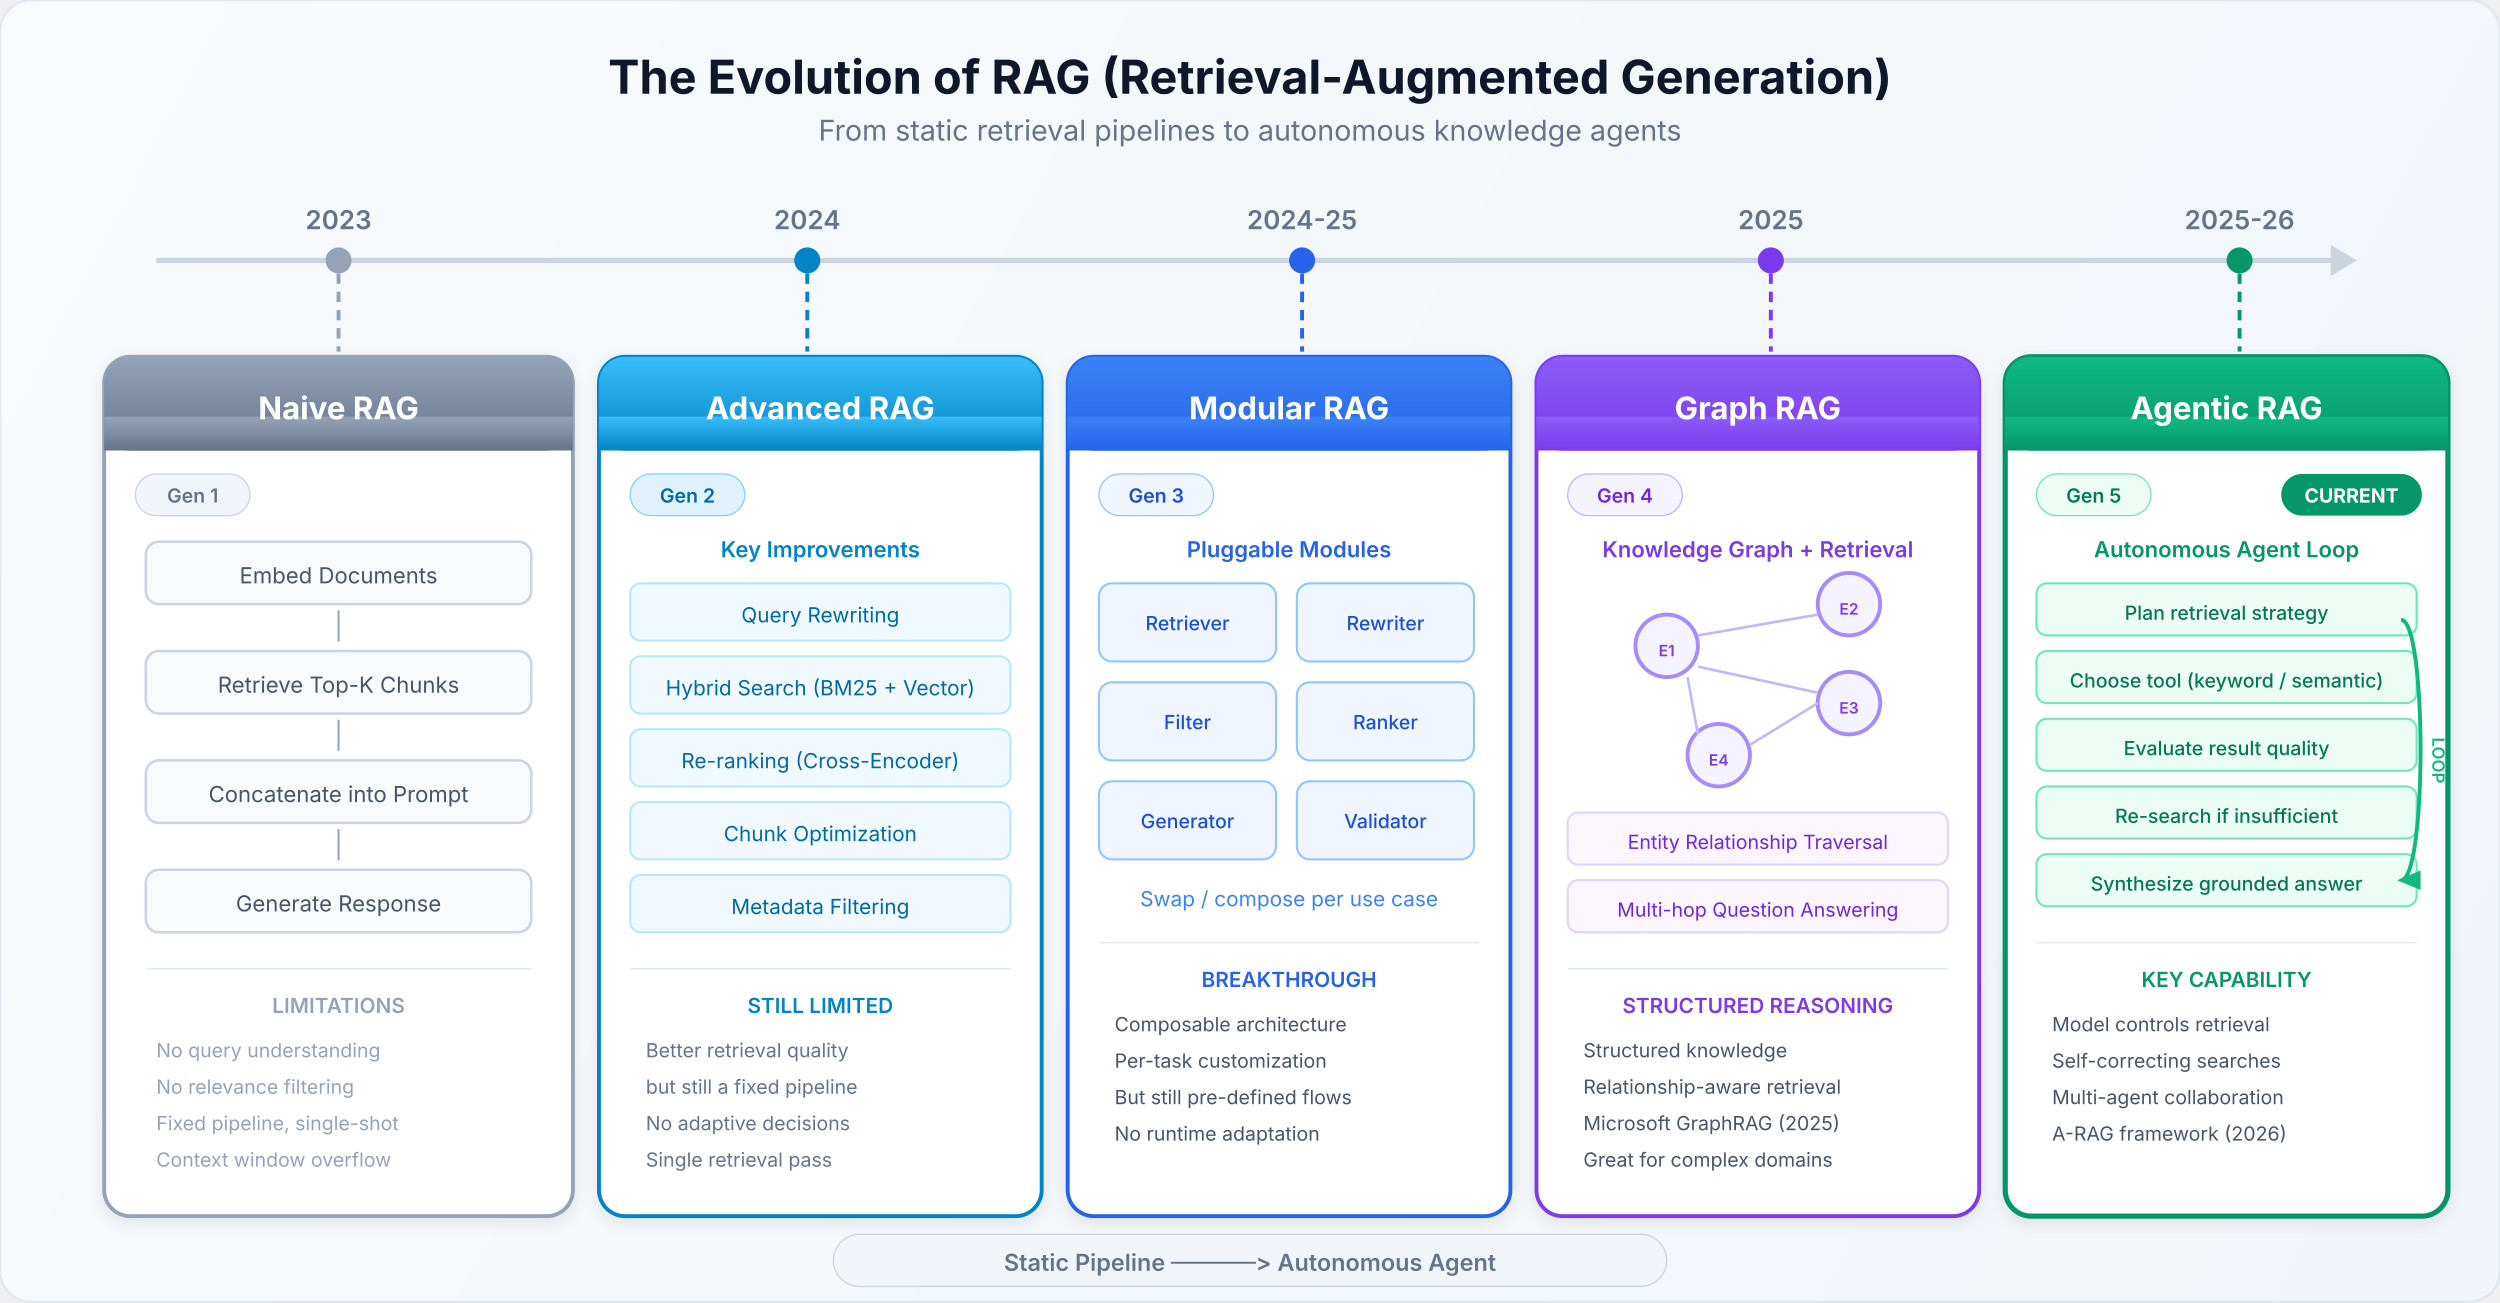
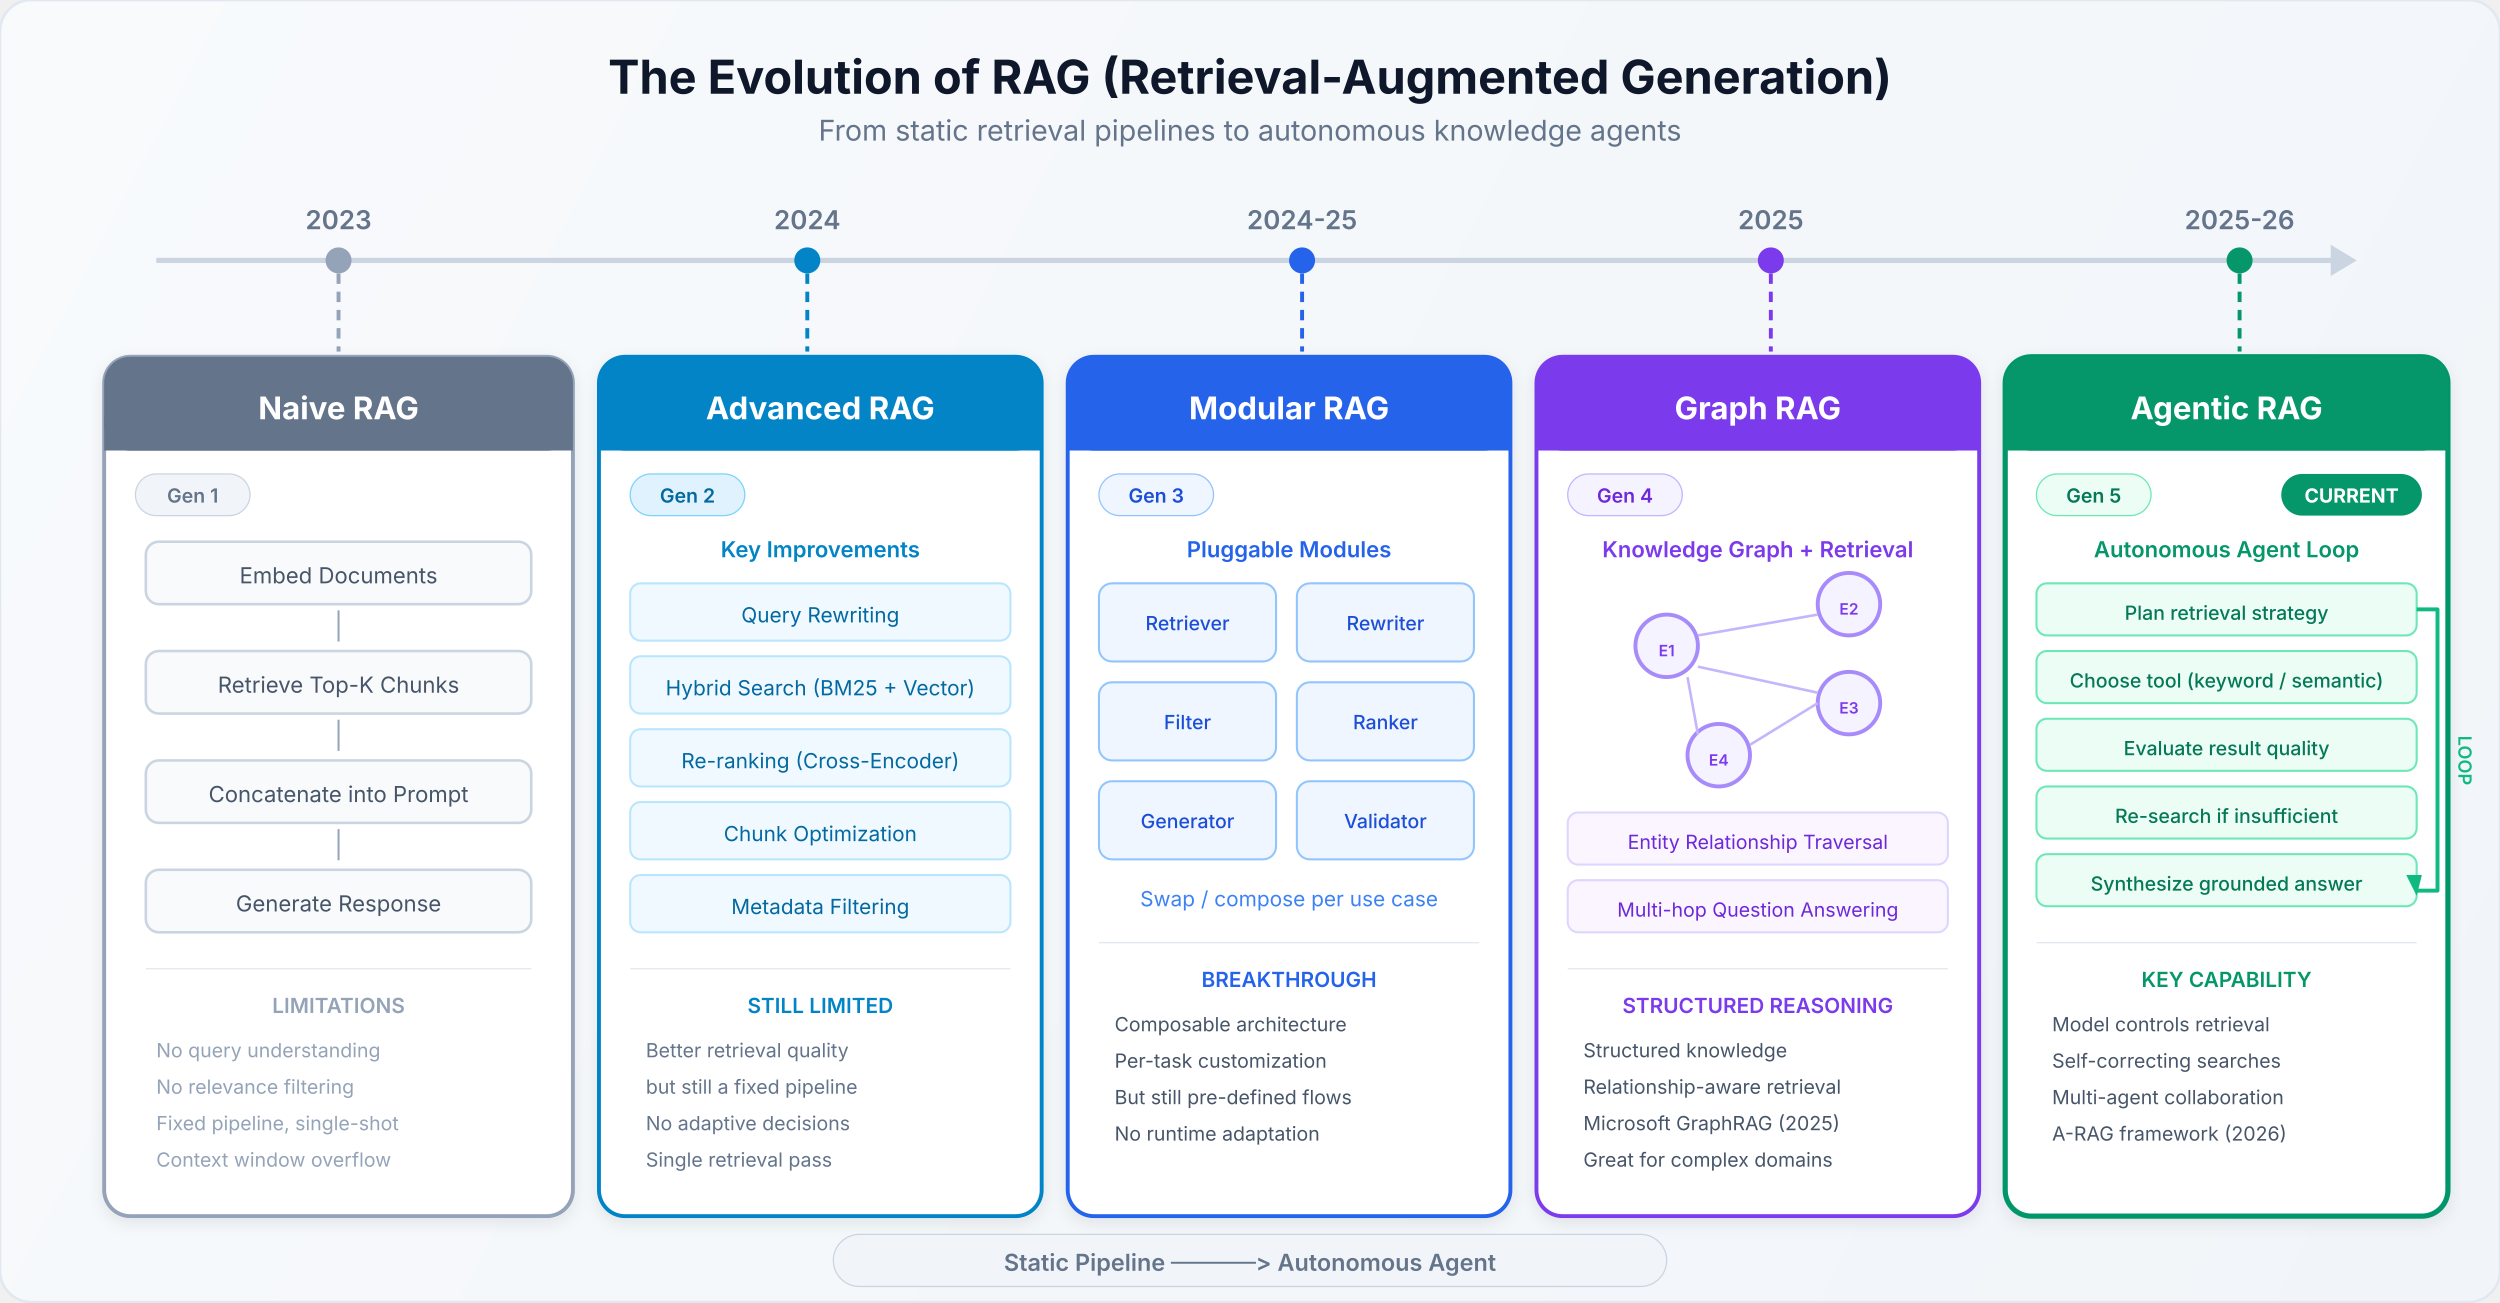
<svg xmlns="http://www.w3.org/2000/svg" viewBox="0 0 960 500" fill="none">
  <defs>
    <linearGradient id="bgR" x1="0" y1="0" x2="960" y2="500" gradientUnits="userSpaceOnUse">
      <stop offset="0%" stop-color="#f8fafc" />
      <stop offset="100%" stop-color="#f1f5f9" />
-     </linearGradient>
-     <linearGradient id="grayG" x1="0" y1="0" x2="0" y2="1">
-       <stop offset="0%" stop-color="#94a3b8" />
-       <stop offset="100%" stop-color="#64748b" />
-     </linearGradient>
-     <linearGradient id="skyG" x1="0" y1="0" x2="0" y2="1">
-       <stop offset="0%" stop-color="#38bdf8" />
-       <stop offset="100%" stop-color="#0284c7" />
-     </linearGradient>
-     <linearGradient id="blueG" x1="0" y1="0" x2="0" y2="1">
-       <stop offset="0%" stop-color="#3b82f6" />
-       <stop offset="100%" stop-color="#2563eb" />
-     </linearGradient>
-     <linearGradient id="violetG" x1="0" y1="0" x2="0" y2="1">
-       <stop offset="0%" stop-color="#8b5cf6" />
-       <stop offset="100%" stop-color="#7c3aed" />
-     </linearGradient>
-     <linearGradient id="emeraldG" x1="0" y1="0" x2="0" y2="1">
-       <stop offset="0%" stop-color="#10b981" />
-       <stop offset="100%" stop-color="#059669" />
    </linearGradient>
    <filter id="sR" x="-3%" y="-5%" width="106%" height="114%">
      <feDropShadow dx="0" dy="2" stdDeviation="3" flood-color="#0f172a" flood-opacity="0.08" />
    </filter>
    <filter id="sRsm" x="-2%" y="-4%" width="104%" height="112%">
      <feDropShadow dx="0" dy="1" stdDeviation="2" flood-color="#0f172a" flood-opacity="0.05" />
    </filter>
  </defs>
  <rect width="960" height="500" rx="12" fill="url(#bgR)" />
  <rect width="960" height="500" rx="12" stroke="#e2e8f0" stroke-width="1" fill="none" />
  <text x="480" y="36" text-anchor="middle" font-family="Inter, system-ui, sans-serif" font-size="18" font-weight="700" fill="#0f172a">The Evolution of RAG (Retrieval-Augmented Generation)</text>
  <text x="480" y="54" text-anchor="middle" font-family="Inter, system-ui, sans-serif" font-size="11" fill="#64748b">From static retrieval pipelines to autonomous knowledge agents</text>
  <line x1="60" y1="100" x2="900" y2="100" stroke="#cbd5e1" stroke-width="2" />
  <circle cx="130" cy="100" r="5" fill="#94a3b8" />
  <text x="130" y="88" text-anchor="middle" font-family="Inter, system-ui, sans-serif" font-size="10" font-weight="600" fill="#64748b">2023</text>
  <circle cx="310" cy="100" r="5" fill="#0284c7" />
  <text x="310" y="88" text-anchor="middle" font-family="Inter, system-ui, sans-serif" font-size="10" font-weight="600" fill="#64748b">2024</text>
  <circle cx="500" cy="100" r="5" fill="#2563eb" />
  <text x="500" y="88" text-anchor="middle" font-family="Inter, system-ui, sans-serif" font-size="10" font-weight="600" fill="#64748b">2024-25</text>
  <circle cx="680" cy="100" r="5" fill="#7c3aed" />
  <text x="680" y="88" text-anchor="middle" font-family="Inter, system-ui, sans-serif" font-size="10" font-weight="600" fill="#64748b">2025</text>
  <circle cx="860" cy="100" r="5" fill="#059669" />
  <text x="860" y="88" text-anchor="middle" font-family="Inter, system-ui, sans-serif" font-size="10" font-weight="600" fill="#64748b">2025-26</text>
  <polygon points="905,100 895,94 895,106" fill="#cbd5e1" />
  <line x1="130" y1="105" x2="130" y2="135" stroke="#94a3b8" stroke-width="1.5" stroke-dasharray="4 3" />
  <line x1="310" y1="105" x2="310" y2="135" stroke="#0284c7" stroke-width="1.5" stroke-dasharray="4 3" />
  <line x1="500" y1="105" x2="500" y2="135" stroke="#2563eb" stroke-width="1.5" stroke-dasharray="4 3" />
  <line x1="680" y1="105" x2="680" y2="135" stroke="#7c3aed" stroke-width="1.5" stroke-dasharray="4 3" />
  <line x1="860" y1="105" x2="860" y2="135" stroke="#059669" stroke-width="1.5" stroke-dasharray="4 3" />
  <rect x="40" y="137" width="180" height="330" rx="10" fill="white" stroke="#94a3b8" stroke-width="1.5" filter="url(#sR)" />
-   <rect x="40" y="137" width="180" height="36" rx="10" fill="url(#grayG)" />
-   <rect x="40" y="160" width="180" height="13" fill="url(#grayG)" />
+   <rect x="40" y="137" width="180" height="36" rx="10" fill="#64748b" />
+   <rect x="40" y="160" width="180" height="13" fill="#64748b" />
  <text x="130" y="161" text-anchor="middle" font-family="Inter, system-ui, sans-serif" font-size="12" font-weight="700" fill="white">Naive RAG</text>
  <rect x="52" y="182" width="44" height="16" rx="8" fill="#f1f5f9" stroke="#cbd5e1" stroke-width="0.5" />
  <text x="74" y="193" text-anchor="middle" font-family="Inter, system-ui, sans-serif" font-size="7.5" font-weight="600" fill="#64748b">Gen 1</text>
  <rect x="56" y="208" width="148" height="24" rx="5" fill="#f8fafc" stroke="#cbd5e1" stroke-width="1" />
  <text x="130" y="224" text-anchor="middle" font-family="Inter, system-ui, sans-serif" font-size="8.5" fill="#475569">Embed Documents</text>
  <text x="130" y="244" text-anchor="middle" font-family="Inter, system-ui, sans-serif" font-size="10" fill="#94a3b8">|</text>
  <rect x="56" y="250" width="148" height="24" rx="5" fill="#f8fafc" stroke="#cbd5e1" stroke-width="1" />
  <text x="130" y="266" text-anchor="middle" font-family="Inter, system-ui, sans-serif" font-size="8.5" fill="#475569">Retrieve Top-K Chunks</text>
  <text x="130" y="286" text-anchor="middle" font-family="Inter, system-ui, sans-serif" font-size="10" fill="#94a3b8">|</text>
  <rect x="56" y="292" width="148" height="24" rx="5" fill="#f8fafc" stroke="#cbd5e1" stroke-width="1" />
  <text x="130" y="308" text-anchor="middle" font-family="Inter, system-ui, sans-serif" font-size="8.5" fill="#475569">Concatenate into Prompt</text>
  <text x="130" y="328" text-anchor="middle" font-family="Inter, system-ui, sans-serif" font-size="10" fill="#94a3b8">|</text>
  <rect x="56" y="334" width="148" height="24" rx="5" fill="#f8fafc" stroke="#cbd5e1" stroke-width="1" />
  <text x="130" y="350" text-anchor="middle" font-family="Inter, system-ui, sans-serif" font-size="8.5" fill="#475569">Generate Response</text>
  <line x1="56" y1="372" x2="204" y2="372" stroke="#e2e8f0" stroke-width="0.5" />
  <text x="130" y="389" text-anchor="middle" font-family="Inter, system-ui, sans-serif" font-size="8" font-weight="600" fill="#94a3b8">LIMITATIONS</text>
  <text x="60" y="406" font-family="Inter, system-ui, sans-serif" font-size="7.5" fill="#94a3b8">No query understanding</text>
  <text x="60" y="420" font-family="Inter, system-ui, sans-serif" font-size="7.5" fill="#94a3b8">No relevance filtering</text>
  <text x="60" y="434" font-family="Inter, system-ui, sans-serif" font-size="7.5" fill="#94a3b8">Fixed pipeline, single-shot</text>
  <text x="60" y="448" font-family="Inter, system-ui, sans-serif" font-size="7.5" fill="#94a3b8">Context window overflow</text>
  <rect x="230" y="137" width="170" height="330" rx="10" fill="white" stroke="#0284c7" stroke-width="1.5" filter="url(#sR)" />
-   <rect x="230" y="137" width="170" height="36" rx="10" fill="url(#skyG)" />
-   <rect x="230" y="160" width="170" height="13" fill="url(#skyG)" />
+   <rect x="230" y="137" width="170" height="36" rx="10" fill="#0284c7" />
+   <rect x="230" y="160" width="170" height="13" fill="#0284c7" />
  <text x="315" y="161" text-anchor="middle" font-family="Inter, system-ui, sans-serif" font-size="12" font-weight="700" fill="white">Advanced RAG</text>
  <rect x="242" y="182" width="44" height="16" rx="8" fill="#e0f2fe" stroke="#7dd3fc" stroke-width="0.5" />
  <text x="264" y="193" text-anchor="middle" font-family="Inter, system-ui, sans-serif" font-size="7.5" font-weight="600" fill="#0369a1">Gen 2</text>
  <text x="315" y="214" text-anchor="middle" font-family="Inter, system-ui, sans-serif" font-size="8.5" font-weight="600" fill="#0284c7">Key Improvements</text>
  <rect x="242" y="224" width="146" height="22" rx="4" fill="#f0f9ff" stroke="#bae6fd" stroke-width="0.8" />
  <text x="315" y="239" text-anchor="middle" font-family="Inter, system-ui, sans-serif" font-size="8" fill="#0369a1">Query Rewriting</text>
  <rect x="242" y="252" width="146" height="22" rx="4" fill="#f0f9ff" stroke="#bae6fd" stroke-width="0.8" />
  <text x="315" y="267" text-anchor="middle" font-family="Inter, system-ui, sans-serif" font-size="8" fill="#0369a1">Hybrid Search (BM25 + Vector)</text>
  <rect x="242" y="280" width="146" height="22" rx="4" fill="#f0f9ff" stroke="#bae6fd" stroke-width="0.8" />
  <text x="315" y="295" text-anchor="middle" font-family="Inter, system-ui, sans-serif" font-size="8" fill="#0369a1">Re-ranking (Cross-Encoder)</text>
  <rect x="242" y="308" width="146" height="22" rx="4" fill="#f0f9ff" stroke="#bae6fd" stroke-width="0.8" />
  <text x="315" y="323" text-anchor="middle" font-family="Inter, system-ui, sans-serif" font-size="8" fill="#0369a1">Chunk Optimization</text>
  <rect x="242" y="336" width="146" height="22" rx="4" fill="#f0f9ff" stroke="#bae6fd" stroke-width="0.8" />
  <text x="315" y="351" text-anchor="middle" font-family="Inter, system-ui, sans-serif" font-size="8" fill="#0369a1">Metadata Filtering</text>
  <line x1="242" y1="372" x2="388" y2="372" stroke="#e2e8f0" stroke-width="0.5" />
  <text x="315" y="389" text-anchor="middle" font-family="Inter, system-ui, sans-serif" font-size="8" font-weight="600" fill="#0284c7">STILL LIMITED</text>
  <text x="248" y="406" font-family="Inter, system-ui, sans-serif" font-size="7.5" fill="#64748b">Better retrieval quality</text>
  <text x="248" y="420" font-family="Inter, system-ui, sans-serif" font-size="7.5" fill="#64748b">but still a fixed pipeline</text>
  <text x="248" y="434" font-family="Inter, system-ui, sans-serif" font-size="7.5" fill="#64748b">No adaptive decisions</text>
  <text x="248" y="448" font-family="Inter, system-ui, sans-serif" font-size="7.5" fill="#64748b">Single retrieval pass</text>
  <rect x="410" y="137" width="170" height="330" rx="10" fill="white" stroke="#2563eb" stroke-width="1.5" filter="url(#sR)" />
-   <rect x="410" y="137" width="170" height="36" rx="10" fill="url(#blueG)" />
-   <rect x="410" y="160" width="170" height="13" fill="url(#blueG)" />
+   <rect x="410" y="137" width="170" height="36" rx="10" fill="#2563eb" />
+   <rect x="410" y="160" width="170" height="13" fill="#2563eb" />
  <text x="495" y="161" text-anchor="middle" font-family="Inter, system-ui, sans-serif" font-size="12" font-weight="700" fill="white">Modular RAG</text>
  <rect x="422" y="182" width="44" height="16" rx="8" fill="#eff6ff" stroke="#93c5fd" stroke-width="0.5" />
  <text x="444" y="193" text-anchor="middle" font-family="Inter, system-ui, sans-serif" font-size="7.5" font-weight="600" fill="#1d4ed8">Gen 3</text>
  <text x="495" y="214" text-anchor="middle" font-family="Inter, system-ui, sans-serif" font-size="8.5" font-weight="600" fill="#2563eb">Pluggable Modules</text>
  <rect x="422" y="224" width="68" height="30" rx="5" fill="#eff6ff" stroke="#93c5fd" stroke-width="0.8" />
  <text x="456" y="242" text-anchor="middle" font-family="Inter, system-ui, sans-serif" font-size="7.5" font-weight="500" fill="#1d4ed8">Retriever</text>
  <rect x="498" y="224" width="68" height="30" rx="5" fill="#eff6ff" stroke="#93c5fd" stroke-width="0.8" />
  <text x="532" y="242" text-anchor="middle" font-family="Inter, system-ui, sans-serif" font-size="7.5" font-weight="500" fill="#1d4ed8">Rewriter</text>
  <rect x="422" y="262" width="68" height="30" rx="5" fill="#eff6ff" stroke="#93c5fd" stroke-width="0.8" />
  <text x="456" y="280" text-anchor="middle" font-family="Inter, system-ui, sans-serif" font-size="7.5" font-weight="500" fill="#1d4ed8">Filter</text>
  <rect x="498" y="262" width="68" height="30" rx="5" fill="#eff6ff" stroke="#93c5fd" stroke-width="0.8" />
  <text x="532" y="280" text-anchor="middle" font-family="Inter, system-ui, sans-serif" font-size="7.5" font-weight="500" fill="#1d4ed8">Ranker</text>
  <rect x="422" y="300" width="68" height="30" rx="5" fill="#eff6ff" stroke="#93c5fd" stroke-width="0.8" />
  <text x="456" y="318" text-anchor="middle" font-family="Inter, system-ui, sans-serif" font-size="7.5" font-weight="500" fill="#1d4ed8">Generator</text>
  <rect x="498" y="300" width="68" height="30" rx="5" fill="#eff6ff" stroke="#93c5fd" stroke-width="0.8" />
  <text x="532" y="318" text-anchor="middle" font-family="Inter, system-ui, sans-serif" font-size="7.5" font-weight="500" fill="#1d4ed8">Validator</text>
  <text x="495" y="348" text-anchor="middle" font-family="Inter, system-ui, sans-serif" font-size="8" fill="#3b82f6">Swap / compose per use case</text>
  <line x1="422" y1="362" x2="568" y2="362" stroke="#e2e8f0" stroke-width="0.5" />
  <text x="495" y="379" text-anchor="middle" font-family="Inter, system-ui, sans-serif" font-size="8" font-weight="600" fill="#2563eb">BREAKTHROUGH</text>
  <text x="428" y="396" font-family="Inter, system-ui, sans-serif" font-size="7.5" fill="#475569">Composable architecture</text>
  <text x="428" y="410" font-family="Inter, system-ui, sans-serif" font-size="7.5" fill="#475569">Per-task customization</text>
  <text x="428" y="424" font-family="Inter, system-ui, sans-serif" font-size="7.5" fill="#475569">But still pre-defined flows</text>
  <text x="428" y="438" font-family="Inter, system-ui, sans-serif" font-size="7.5" fill="#475569">No runtime adaptation</text>
  <rect x="590" y="137" width="170" height="330" rx="10" fill="white" stroke="#7c3aed" stroke-width="1.5" filter="url(#sR)" />
-   <rect x="590" y="137" width="170" height="36" rx="10" fill="url(#violetG)" />
-   <rect x="590" y="160" width="170" height="13" fill="url(#violetG)" />
+   <rect x="590" y="137" width="170" height="36" rx="10" fill="#7c3aed" />
+   <rect x="590" y="160" width="170" height="13" fill="#7c3aed" />
  <text x="675" y="161" text-anchor="middle" font-family="Inter, system-ui, sans-serif" font-size="12" font-weight="700" fill="white">Graph RAG</text>
  <rect x="602" y="182" width="44" height="16" rx="8" fill="#f5f3ff" stroke="#c4b5fd" stroke-width="0.5" />
  <text x="624" y="193" text-anchor="middle" font-family="Inter, system-ui, sans-serif" font-size="7.5" font-weight="600" fill="#6d28d9">Gen 4</text>
  <text x="675" y="214" text-anchor="middle" font-family="Inter, system-ui, sans-serif" font-size="8.5" font-weight="600" fill="#7c3aed">Knowledge Graph + Retrieval</text>
  <circle cx="640" cy="248" r="12" fill="#f5f3ff" stroke="#a78bfa" stroke-width="1.5" />
  <text x="640" y="252" text-anchor="middle" font-family="Inter, system-ui, sans-serif" font-size="6" font-weight="600" fill="#7c3aed">E1</text>
  <circle cx="710" cy="232" r="12" fill="#f5f3ff" stroke="#a78bfa" stroke-width="1.5" />
  <text x="710" y="236" text-anchor="middle" font-family="Inter, system-ui, sans-serif" font-size="6" font-weight="600" fill="#7c3aed">E2</text>
  <circle cx="710" cy="270" r="12" fill="#f5f3ff" stroke="#a78bfa" stroke-width="1.5" />
  <text x="710" y="274" text-anchor="middle" font-family="Inter, system-ui, sans-serif" font-size="6" font-weight="600" fill="#7c3aed">E3</text>
  <circle cx="660" cy="290" r="12" fill="#f5f3ff" stroke="#a78bfa" stroke-width="1.5" />
  <text x="660" y="294" text-anchor="middle" font-family="Inter, system-ui, sans-serif" font-size="6" font-weight="600" fill="#7c3aed">E4</text>
  <line x1="652" y1="244" x2="698" y2="236" stroke="#c4b5fd" stroke-width="1" />
  <line x1="652" y1="256" x2="698" y2="266" stroke="#c4b5fd" stroke-width="1" />
  <line x1="698" y1="270" x2="672" y2="286" stroke="#c4b5fd" stroke-width="1" />
  <line x1="648" y1="260" x2="652" y2="282" stroke="#c4b5fd" stroke-width="1" />
  <rect x="602" y="312" width="146" height="20" rx="4" fill="#faf5ff" stroke="#ddd6fe" stroke-width="0.8" />
  <text x="675" y="326" text-anchor="middle" font-family="Inter, system-ui, sans-serif" font-size="7.5" fill="#6d28d9">Entity Relationship Traversal</text>
  <rect x="602" y="338" width="146" height="20" rx="4" fill="#faf5ff" stroke="#ddd6fe" stroke-width="0.8" />
  <text x="675" y="352" text-anchor="middle" font-family="Inter, system-ui, sans-serif" font-size="7.5" fill="#6d28d9">Multi-hop Question Answering</text>
  <line x1="602" y1="372" x2="748" y2="372" stroke="#e2e8f0" stroke-width="0.5" />
  <text x="675" y="389" text-anchor="middle" font-family="Inter, system-ui, sans-serif" font-size="8" font-weight="600" fill="#7c3aed">STRUCTURED REASONING</text>
  <text x="608" y="406" font-family="Inter, system-ui, sans-serif" font-size="7.5" fill="#475569">Structured knowledge</text>
  <text x="608" y="420" font-family="Inter, system-ui, sans-serif" font-size="7.5" fill="#475569">Relationship-aware retrieval</text>
  <text x="608" y="434" font-family="Inter, system-ui, sans-serif" font-size="7.5" fill="#475569">Microsoft GraphRAG (2025)</text>
  <text x="608" y="448" font-family="Inter, system-ui, sans-serif" font-size="7.5" fill="#475569">Great for complex domains</text>
  <rect x="770" y="137" width="170" height="330" rx="10" fill="white" stroke="#059669" stroke-width="2" filter="url(#sR)" />
-   <rect x="770" y="137" width="170" height="36" rx="10" fill="url(#emeraldG)" />
-   <rect x="770" y="160" width="170" height="13" fill="url(#emeraldG)" />
+   <rect x="770" y="137" width="170" height="36" rx="10" fill="#059669" />
+   <rect x="770" y="160" width="170" height="13" fill="#059669" />
  <text x="855" y="161" text-anchor="middle" font-family="Inter, system-ui, sans-serif" font-size="12" font-weight="700" fill="white">Agentic RAG</text>
  <rect x="782" y="182" width="44" height="16" rx="8" fill="#ecfdf5" stroke="#6ee7b7" stroke-width="0.5" />
  <text x="804" y="193" text-anchor="middle" font-family="Inter, system-ui, sans-serif" font-size="7.5" font-weight="600" fill="#047857">Gen 5</text>
  <rect x="876" y="182" width="54" height="16" rx="8" fill="#059669" />
  <text x="903" y="193" text-anchor="middle" font-family="Inter, system-ui, sans-serif" font-size="7.5" font-weight="700" fill="white">CURRENT</text>
  <text x="855" y="214" text-anchor="middle" font-family="Inter, system-ui, sans-serif" font-size="8.5" font-weight="600" fill="#059669">Autonomous Agent Loop</text>
  <rect x="782" y="224" width="146" height="20" rx="4" fill="#ecfdf5" stroke="#6ee7b7" stroke-width="0.8" />
  <text x="855" y="238" text-anchor="middle" font-family="Inter, system-ui, sans-serif" font-size="7.5" font-weight="500" fill="#047857">Plan retrieval strategy</text>
  <rect x="782" y="250" width="146" height="20" rx="4" fill="#ecfdf5" stroke="#6ee7b7" stroke-width="0.8" />
  <text x="855" y="264" text-anchor="middle" font-family="Inter, system-ui, sans-serif" font-size="7.5" font-weight="500" fill="#047857">Choose tool (keyword / semantic)</text>
  <rect x="782" y="276" width="146" height="20" rx="4" fill="#ecfdf5" stroke="#6ee7b7" stroke-width="0.8" />
  <text x="855" y="290" text-anchor="middle" font-family="Inter, system-ui, sans-serif" font-size="7.5" font-weight="500" fill="#047857">Evaluate result quality</text>
  <rect x="782" y="302" width="146" height="20" rx="4" fill="#ecfdf5" stroke="#6ee7b7" stroke-width="0.8" />
  <text x="855" y="316" text-anchor="middle" font-family="Inter, system-ui, sans-serif" font-size="7.5" font-weight="500" fill="#047857">Re-search if insufficient</text>
  <rect x="782" y="328" width="146" height="20" rx="4" fill="#ecfdf5" stroke="#6ee7b7" stroke-width="0.8" />
  <text x="855" y="342" text-anchor="middle" font-family="Inter, system-ui, sans-serif" font-size="7.5" font-weight="500" fill="#047857">Synthesize grounded answer</text>
-   <path d="M 922 238 C 932 238 932 338 922 338" stroke="#10b981" stroke-width="1.5" fill="none" marker-end="url(#arrLoop)" />
-   <text x="934" y="292" text-anchor="middle" font-family="Inter, system-ui, sans-serif" font-size="6.5" font-weight="600" fill="#10b981" transform="rotate(90, 934, 292)">LOOP</text>
+   <path d="M 928 234 L 936 234 L 936 342 L 928 342" stroke="#10b981" stroke-width="1.5" fill="none" stroke-linejoin="round" />
+   <polygon points="930,336 928,344 924,336" fill="#10b981" />
+   <text x="944" y="292" text-anchor="middle" font-family="Inter, system-ui, sans-serif" font-size="7" font-weight="600" fill="#10b981" transform="rotate(90, 944, 292)">LOOP</text>
  <line x1="782" y1="362" x2="928" y2="362" stroke="#e2e8f0" stroke-width="0.5" />
  <text x="855" y="379" text-anchor="middle" font-family="Inter, system-ui, sans-serif" font-size="8" font-weight="600" fill="#059669">KEY CAPABILITY</text>
  <text x="788" y="396" font-family="Inter, system-ui, sans-serif" font-size="7.5" fill="#475569">Model controls retrieval</text>
  <text x="788" y="410" font-family="Inter, system-ui, sans-serif" font-size="7.5" fill="#475569">Self-correcting searches</text>
  <text x="788" y="424" font-family="Inter, system-ui, sans-serif" font-size="7.5" fill="#475569">Multi-agent collaboration</text>
  <text x="788" y="438" font-family="Inter, system-ui, sans-serif" font-size="7.5" fill="#475569">A-RAG framework (2026)</text>
  <rect x="320" y="474" width="320" height="20" rx="10" fill="#f1f5f9" stroke="#cbd5e1" stroke-width="0.5" />
  <text x="480" y="488" text-anchor="middle" font-family="Inter, system-ui, sans-serif" font-size="9" font-weight="600" fill="#64748b">Static Pipeline  ──────&gt;  Autonomous Agent</text>
  <defs>
    <marker id="arrLoop" markerWidth="6" markerHeight="5" refX="5" refY="2.5" orient="auto">
      <path d="M 0 0 L 6 2.5 L 0 5 Z" fill="#10b981" />
    </marker>
  </defs>
</svg>
